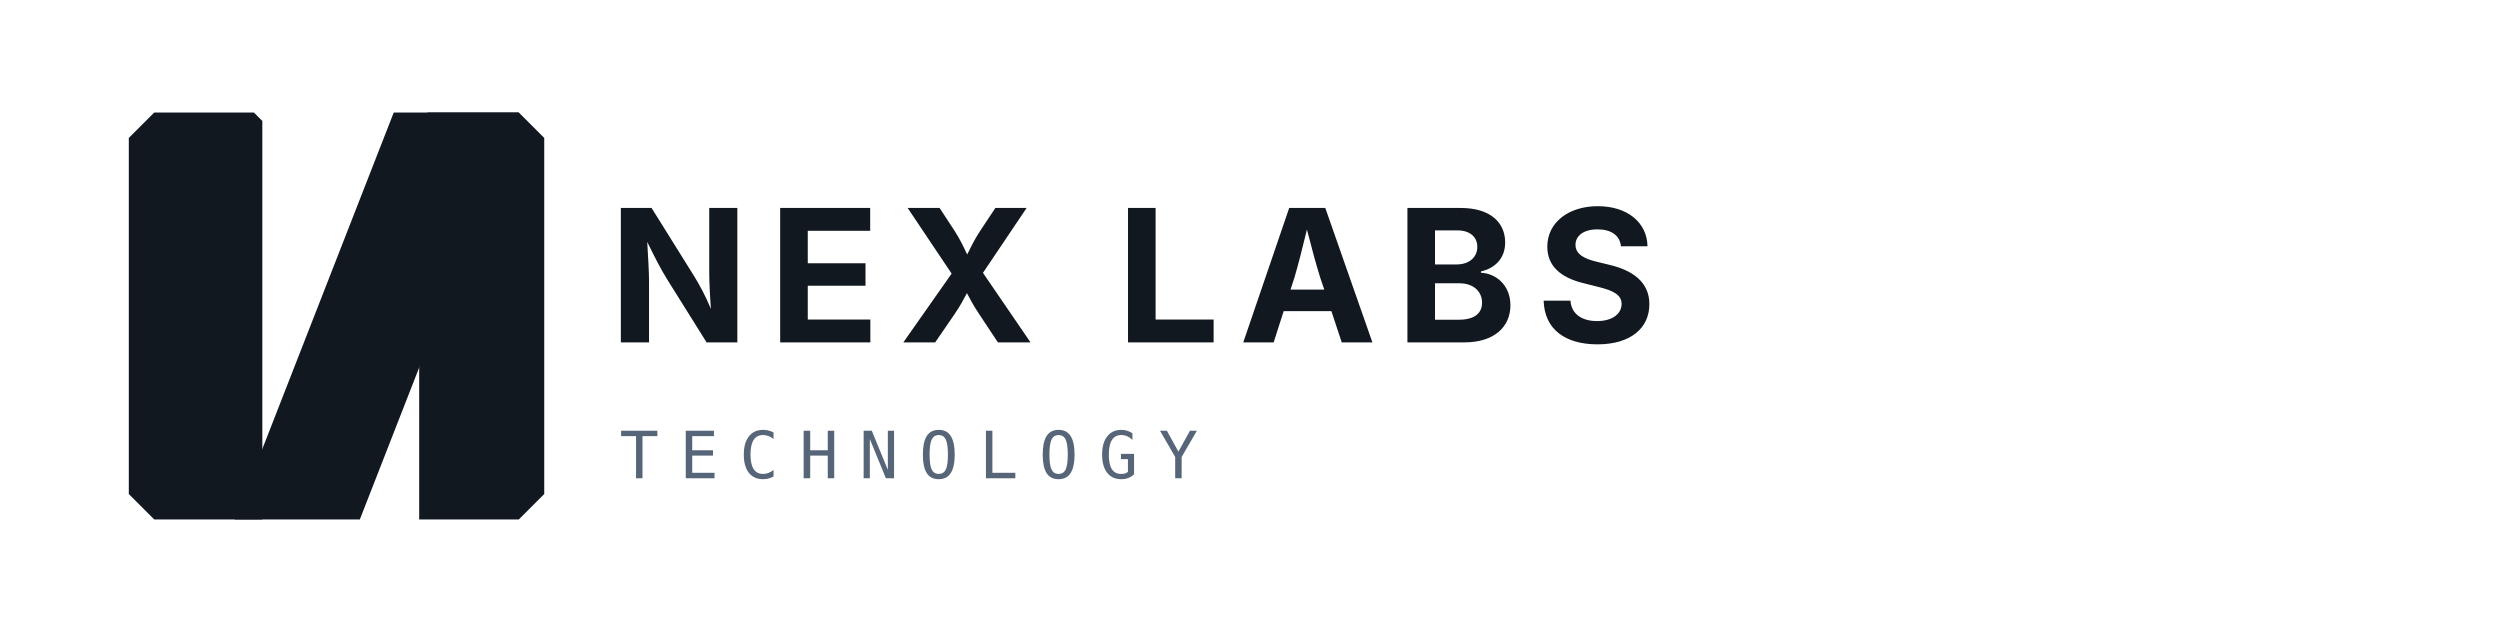
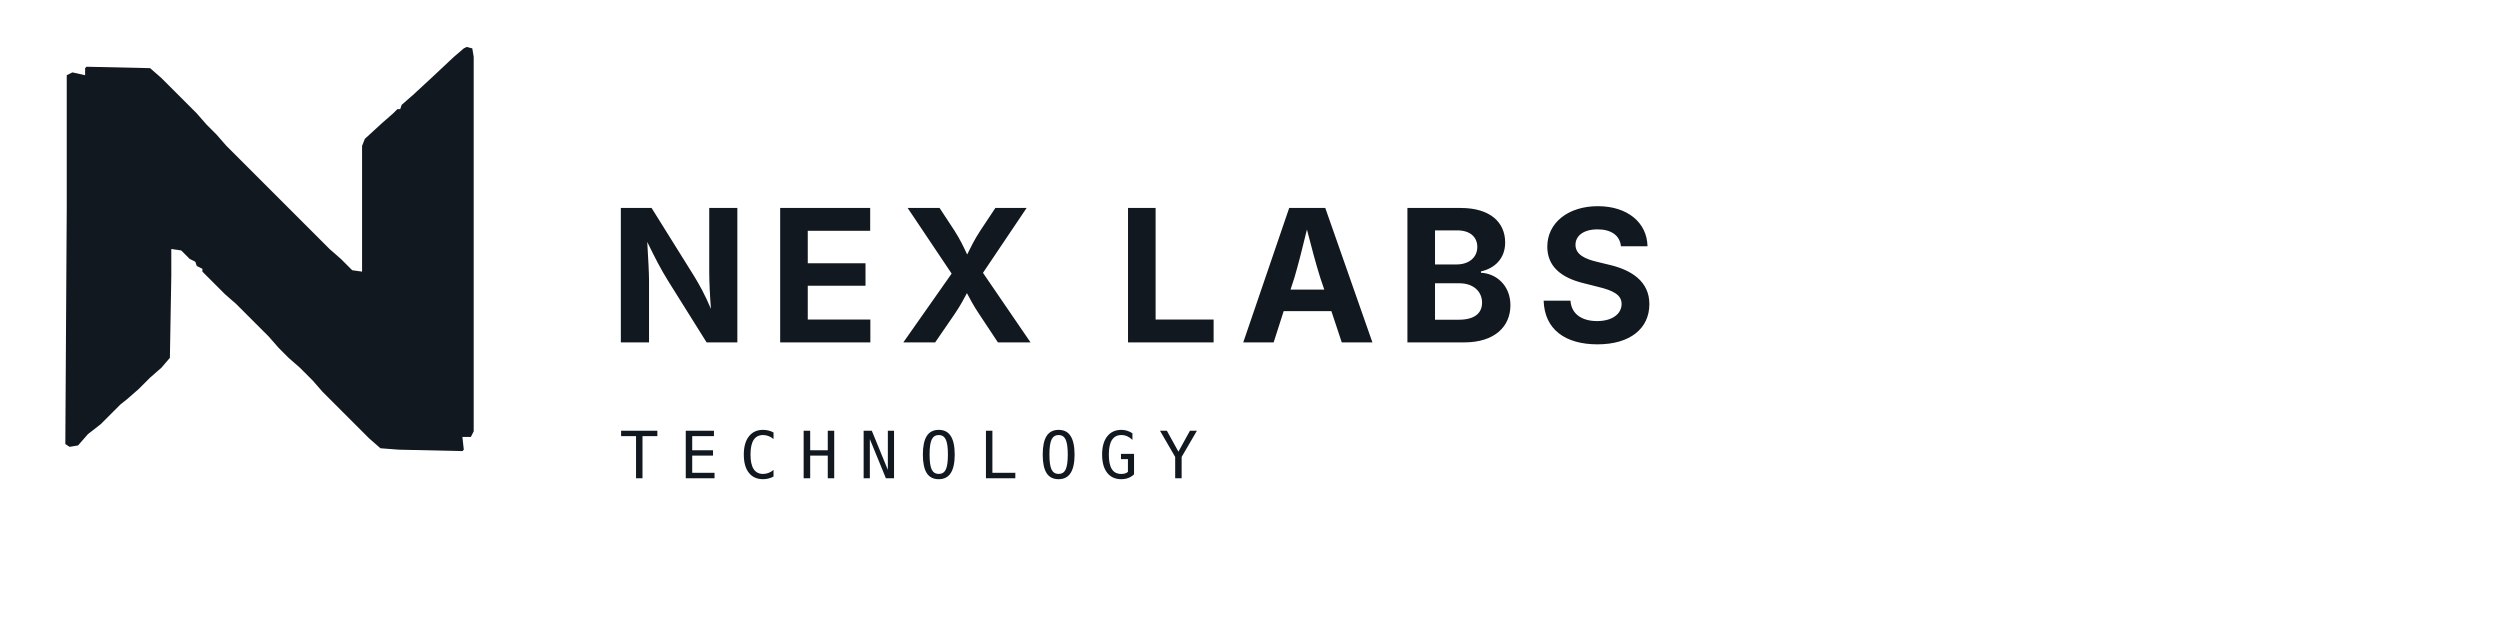
<svg xmlns="http://www.w3.org/2000/svg" viewBox="0 0 460 118" role="img" aria-labelledby="title desc">
-   <g fill="#111820" transform="translate(12 9) scale(.39)">
-     <path d="M42 30H89L93 34V222H42L30 210V42Z" />
-     <path d="M80 222L155 30H214L139 222Z" />
-     <path d="M167 34L171 30H214L226 42V210L214 222H167V34Z" />
+   <g id="master-geometry" fill="#111820" transform="translate(5 5) scale(0.26)">
+     <path data-master-path="" d="M0,0 L4,1 L5,7 L5,272 L3,276 L-3,276 L-2,285 L-3,286 L-48,285 L-61,284 L-69,277 L-102,244 L-109,236 L-118,227 L-126,220 L-133,213 L-140,205 L-148,197 L-153,192 L-163,182 L-171,175 L-187,159 L-187,157 L-191,155 L-192,152 L-196,150 L-202,144 L-209,143 L-209,162 L-210,220 L-216,227 L-224,234 L-232,242 L-240,249 L-245,253 L-250,258 L-259,267 L-268,274 L-275,282 L-281,283 L-284,281 L-283,114 L-283,20 L-279,18 L-270,20 L-270,15 L-269,14 L-224,15 L-216,22 L-191,47 L-184,55 L-177,62 L-170,70 L-97,143 L-89,150 L-81,158 L-74,159 L-74,70 L-72,65 L-60,54 L-52,47 L-49,44 L-47,44 L-46,41 L-38,34 L-25,22 L-9,7 L-2,1 Z " transform="translate(311 14)" />
  </g>
  <text x="112" y="63" fill="#111820" font-family="Inter, Segoe UI, Arial, sans-serif" font-size="34" font-weight="700" letter-spacing="3.4">NEX LABS</text>
-   <text x="114" y="88" fill="#566577" font-family="SFMono-Regular, Consolas, monospace" font-size="12" font-weight="500" letter-spacing="3.8">TECHNOLOGY</text>
+   <text x="114" y="88" fill="#111820" font-family="SFMono-Regular, Consolas, monospace" font-size="12" font-weight="500" letter-spacing="3.8">TECHNOLOGY</text>
</svg>
